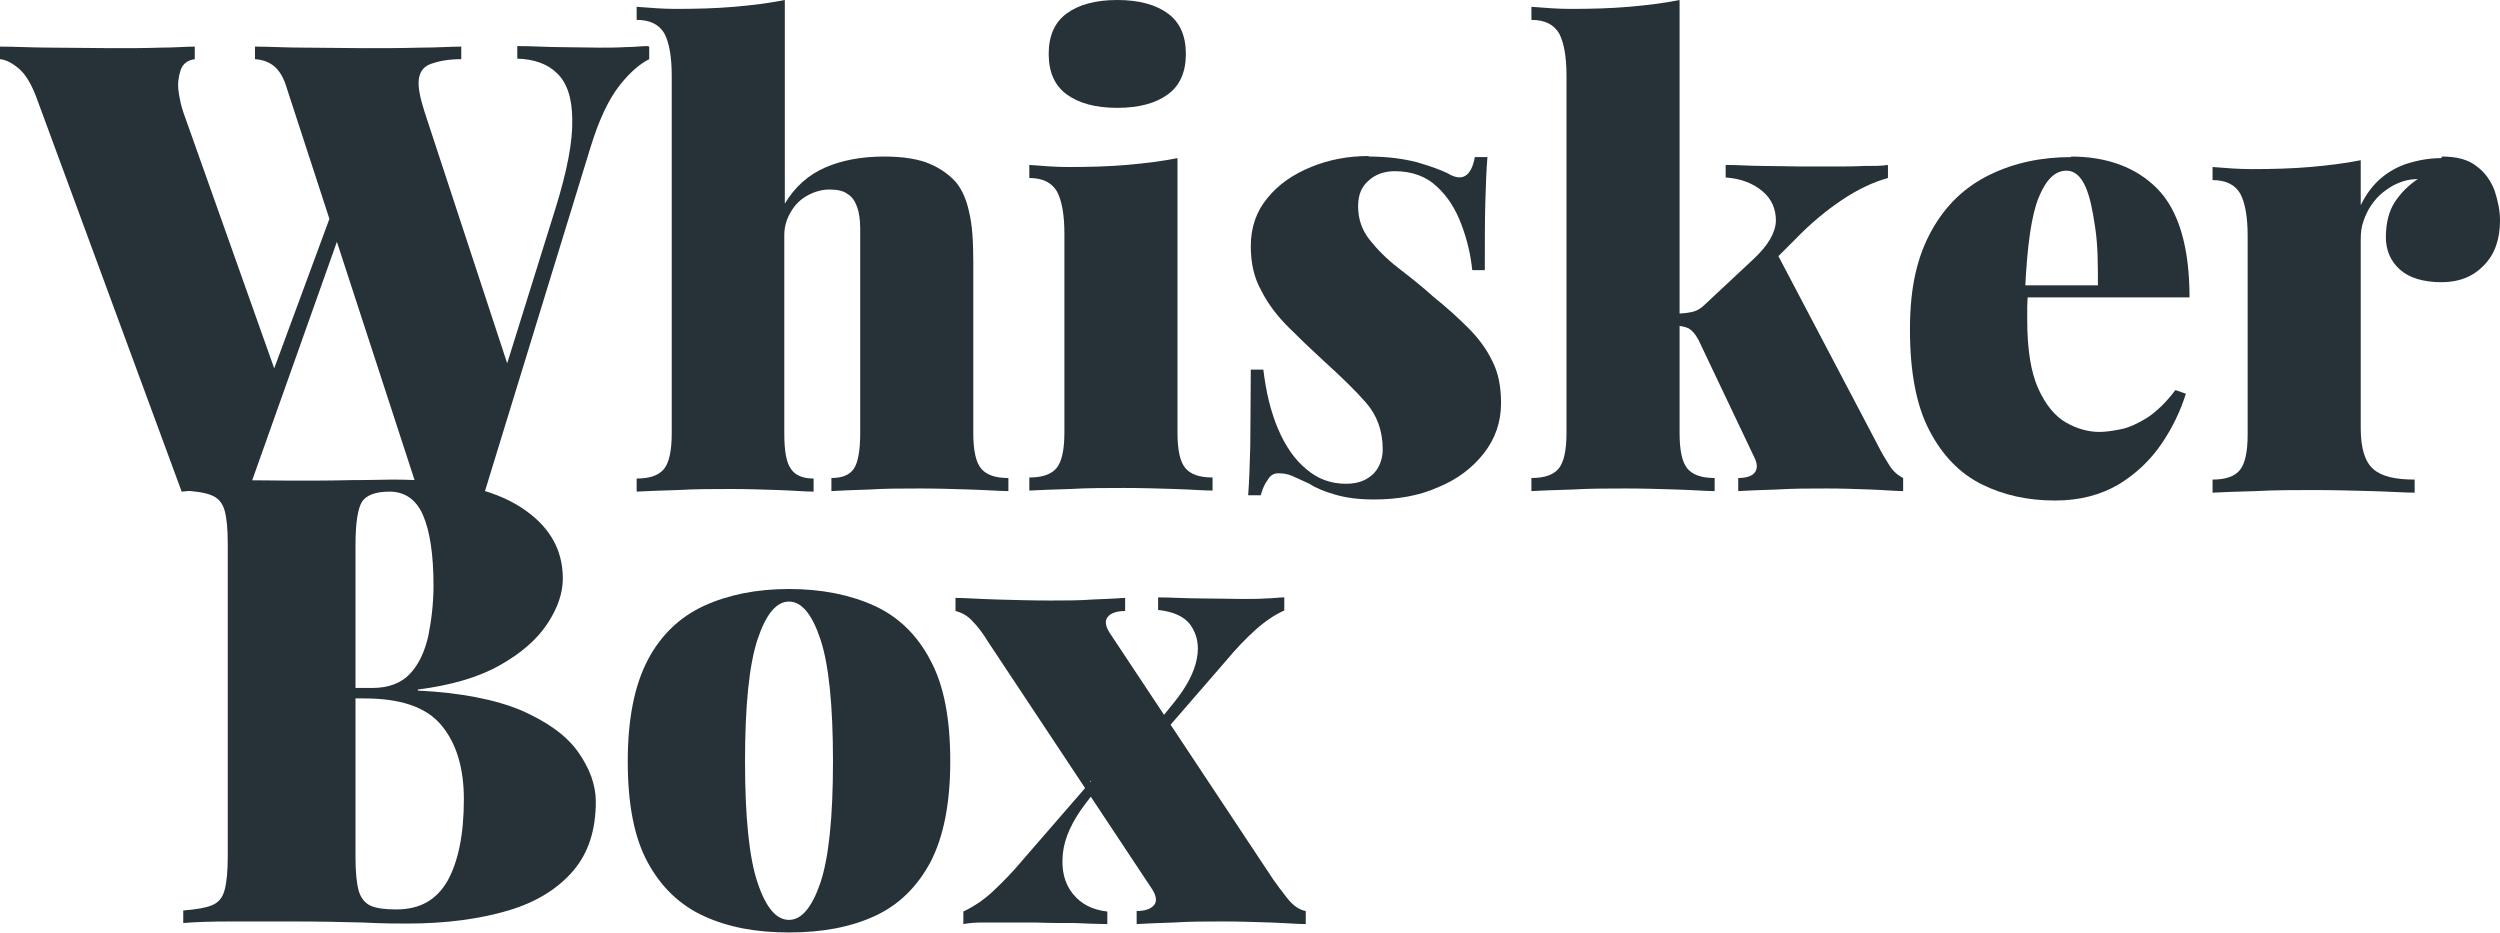
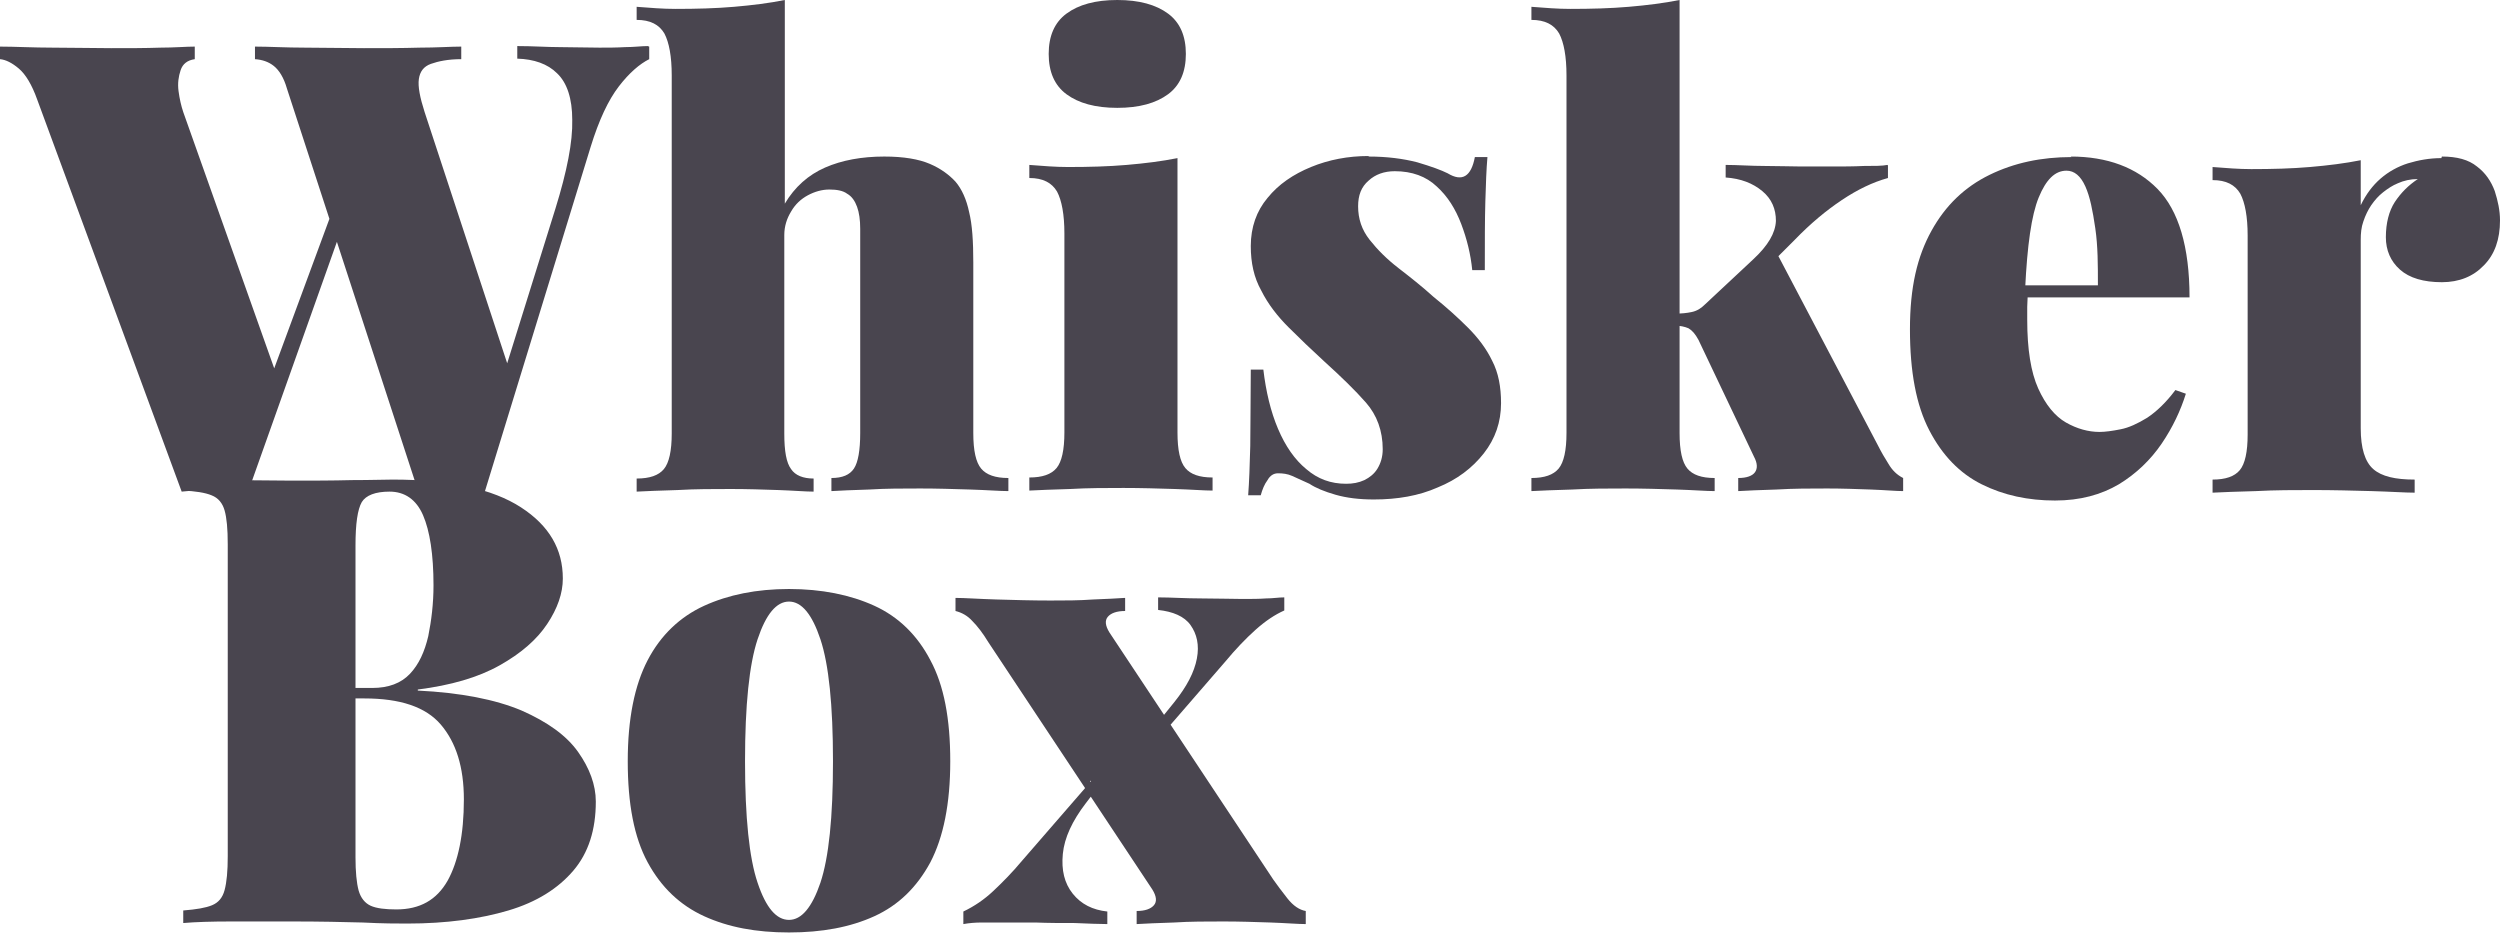
- <svg xmlns="http://www.w3.org/2000/svg" id="Layer_2" data-name="Layer 2" viewBox="0 0 47.75 17.81" fill="#263238">
+ <svg xmlns="http://www.w3.org/2000/svg" id="Layer_2" data-name="Layer 2" viewBox="0 0 47.75 17.81" fill="#49454F">
  <g id="Layer_1-2" data-name="Layer 1">
    <g>
      <path d="M3.72,.89v.24c-.14,.02-.23,.09-.27,.21-.04,.12-.06,.25-.04,.4s.05,.28,.09,.4l1.81,5.1-.34,.52,1.44-3.9,.17,.35-1.84,5.18c-.1,0-.2-.01-.31-.02-.11,0-.22,0-.33,0-.1,0-.21,0-.32,0-.11,0-.21,.01-.31,.02L.71,1.9c-.1-.28-.22-.48-.35-.59-.13-.11-.25-.17-.36-.18v-.24c.29,0,.63,.02,1.01,.02,.39,0,.76,.01,1.11,.01s.66,0,.94-.01c.27,0,.49-.02,.66-.02ZM12.4,.89v.24c-.18,.09-.38,.26-.58,.52-.2,.26-.38,.64-.54,1.16l-2.02,6.58c-.1,0-.2-.01-.31-.02-.11,0-.22,0-.33,0-.1,0-.21,0-.32,0-.11,0-.21,.01-.31,.02L5.48,1.69c-.06-.21-.15-.35-.25-.43s-.22-.12-.36-.13v-.24c.27,0,.59,.02,.96,.02,.37,0,.74,.01,1.12,.01s.73,0,1.06-.01c.33,0,.6-.02,.8-.02v.24c-.25,0-.44,.04-.58,.09-.14,.05-.21,.15-.23,.29s.02,.35,.11,.63l1.64,4.99-.35,.73,1.21-3.88c.22-.71,.33-1.27,.32-1.69,0-.41-.1-.71-.29-.89-.18-.18-.44-.27-.76-.28v-.24c.3,0,.57,.02,.81,.02,.24,0,.49,.01,.76,.01,.16,0,.32,0,.49-.01,.17,0,.31-.02,.43-.02Z" />
      <path d="M14.99,0V3.89c.19-.32,.45-.55,.77-.69,.32-.14,.7-.21,1.13-.21,.37,0,.66,.05,.87,.14,.21,.09,.37,.21,.49,.34,.12,.14,.21,.34,.26,.58,.06,.24,.08,.56,.08,.97v3.25c0,.34,.05,.56,.15,.68,.1,.12,.27,.18,.52,.18v.25c-.16,0-.4-.02-.73-.03-.32-.01-.64-.02-.95-.02-.34,0-.66,0-.98,.02-.32,.01-.56,.02-.72,.03v-.25c.21,0,.35-.06,.43-.18,.08-.12,.12-.35,.12-.68v-3.9c0-.17-.02-.31-.06-.42-.04-.11-.1-.2-.19-.25-.08-.06-.2-.08-.34-.08s-.28,.04-.41,.11c-.13,.07-.24,.17-.32,.31-.08,.13-.13,.28-.13,.45v3.79c0,.34,.04,.56,.13,.68,.08,.12,.23,.18,.43,.18v.25c-.15,0-.38-.02-.67-.03-.3-.01-.6-.02-.91-.02-.34,0-.68,0-1.02,.02-.34,.01-.6,.02-.78,.03v-.25c.25,0,.42-.06,.52-.18,.1-.12,.15-.35,.15-.68V1.44c0-.36-.05-.63-.14-.8-.1-.17-.27-.26-.53-.26V.13c.26,.02,.5,.04,.74,.04,.4,0,.77-.01,1.12-.04,.35-.03,.67-.07,.97-.13Z" />
      <path d="M22.49,3.02v5.24c0,.34,.05,.56,.15,.68,.1,.12,.27,.18,.52,.18v.25c-.16,0-.4-.02-.72-.03-.32-.01-.65-.02-.98-.02s-.68,0-1.02,.02c-.34,.01-.6,.02-.78,.03v-.25c.25,0,.42-.06,.52-.18,.1-.12,.15-.35,.15-.68v-3.8c0-.36-.05-.63-.14-.8-.1-.17-.27-.26-.53-.26v-.25c.26,.02,.5,.04,.74,.04,.4,0,.77-.01,1.12-.04,.35-.03,.67-.07,.97-.13Zm-1.15-3.02c.42,0,.74,.09,.97,.26s.34,.43,.34,.77-.11,.6-.34,.77c-.23,.17-.55,.26-.97,.26s-.74-.09-.97-.26c-.23-.17-.34-.43-.34-.77s.11-.6,.34-.77,.55-.26,.97-.26Z" />
      <path d="M26.14,2.99c.35,0,.66,.04,.93,.11,.27,.08,.46,.15,.58,.21,.28,.17,.45,.06,.52-.31h.24c-.02,.23-.03,.51-.04,.85s-.01,.77-.01,1.31h-.24c-.03-.3-.1-.59-.21-.88s-.26-.53-.47-.72c-.2-.19-.47-.29-.8-.29-.2,0-.37,.06-.5,.18-.14,.12-.2,.28-.2,.49,0,.24,.07,.45,.22,.64s.33,.37,.55,.54,.45,.35,.67,.55c.25,.2,.47,.4,.66,.59s.35,.4,.46,.63c.12,.23,.17,.5,.17,.81,0,.36-.11,.68-.33,.96-.22,.28-.51,.5-.88,.65-.36,.16-.77,.23-1.22,.23-.28,0-.52-.03-.73-.09s-.38-.13-.5-.21c-.13-.06-.24-.11-.33-.15-.09-.04-.18-.05-.27-.05-.08,0-.15,.04-.2,.13-.06,.08-.1,.18-.13,.29h-.24c.02-.26,.03-.57,.04-.94,0-.37,.01-.86,.01-1.46h.24c.05,.42,.14,.8,.28,1.13,.14,.33,.32,.59,.54,.77,.22,.19,.47,.28,.76,.28,.13,0,.24-.02,.35-.07,.1-.05,.19-.12,.25-.22,.06-.1,.1-.22,.1-.37,0-.35-.11-.65-.32-.89-.21-.24-.48-.5-.8-.79-.24-.22-.47-.44-.68-.65-.21-.21-.39-.44-.52-.7-.14-.25-.2-.53-.2-.85,0-.36,.11-.67,.32-.92,.21-.26,.49-.45,.83-.59,.34-.14,.71-.21,1.1-.21Z" />
      <path d="M32.08,0V8.27c0,.34,.05,.56,.15,.68,.1,.12,.27,.18,.52,.18v.25c-.16,0-.4-.02-.72-.03-.32-.01-.65-.02-.98-.02s-.68,0-1.02,.02c-.34,.01-.6,.02-.78,.03v-.25c.25,0,.42-.06,.52-.18,.1-.12,.15-.35,.15-.68V1.44c0-.36-.05-.63-.14-.8-.1-.17-.27-.26-.53-.26V.13c.26,.02,.5,.04,.74,.04,.4,0,.77-.01,1.12-.04,.35-.03,.67-.07,.97-.13Zm3.98,3.16v.24c-.29,.08-.58,.22-.88,.42-.3,.2-.6,.45-.9,.76l-.42,.42,.08-.16,1.93,3.67c.06,.12,.13,.24,.2,.35,.07,.12,.16,.21,.28,.27v.25c-.14,0-.34-.02-.62-.03-.28-.01-.55-.02-.83-.02-.32,0-.64,0-.97,.02-.32,.01-.57,.02-.73,.03v-.25c.16,0,.27-.04,.32-.11,.05-.07,.05-.17-.02-.3l-1.06-2.23c-.06-.11-.12-.18-.19-.22-.07-.03-.16-.05-.25-.05v-.23c.11,0,.22-.01,.31-.03,.1-.02,.18-.07,.26-.15l.92-.86c.28-.26,.42-.5,.43-.73,0-.23-.08-.42-.26-.57-.18-.15-.41-.24-.7-.26v-.24c.23,0,.48,.02,.75,.02,.27,0,.5,.01,.69,.01,.17,0,.36,0,.58,0,.22,0,.42,0,.62-.01,.2,0,.35,0,.45-.02Z" />
      <path d="M39.55,2.99c.7,0,1.26,.21,1.66,.62,.4,.41,.61,1.1,.61,2.07h-3.76l-.02-.23h2.03c0-.39,0-.75-.05-1.09s-.1-.6-.19-.8c-.09-.2-.21-.3-.36-.3-.22,0-.39,.17-.53,.51-.14,.34-.22,.92-.26,1.75l.05,.1c0,.08-.01,.16-.01,.24v.25c0,.56,.07,1,.21,1.31,.14,.31,.32,.53,.53,.65,.21,.12,.43,.18,.64,.18,.11,0,.25-.02,.4-.05,.16-.03,.33-.11,.51-.22,.18-.12,.36-.29,.54-.53l.2,.07c-.1,.32-.25,.64-.46,.95s-.49,.58-.82,.78c-.34,.2-.74,.31-1.22,.31-.51,0-.98-.1-1.4-.31s-.75-.55-1-1.03c-.25-.48-.37-1.12-.37-1.93s.14-1.39,.41-1.88,.64-.84,1.11-1.07c.47-.23,.99-.34,1.57-.34Z" />
      <path d="M46.64,2.99c.29,0,.51,.06,.67,.19,.16,.12,.27,.28,.34,.47,.06,.19,.1,.37,.1,.56,0,.36-.1,.65-.31,.86-.2,.21-.47,.32-.8,.32-.35,0-.62-.08-.8-.24-.18-.16-.27-.37-.27-.62,0-.27,.06-.5,.17-.67,.12-.18,.26-.32,.44-.44-.14,0-.27,.03-.38,.08-.1,.04-.19,.1-.28,.17-.09,.07-.16,.15-.23,.25-.06,.09-.11,.19-.15,.31-.04,.11-.05,.23-.05,.35v3.6c0,.38,.08,.64,.24,.78,.16,.14,.42,.2,.79,.2v.25c-.18,0-.46-.02-.82-.03-.36-.01-.74-.02-1.12-.02-.36,0-.72,0-1.09,.02-.37,.01-.64,.02-.83,.03v-.25c.25,0,.42-.06,.52-.18,.1-.12,.15-.35,.15-.68v-3.8c0-.36-.05-.63-.14-.8-.1-.17-.27-.26-.53-.26v-.25c.26,.02,.5,.04,.74,.04,.4,0,.77-.01,1.12-.04,.35-.03,.67-.07,.97-.13v.86c.1-.21,.23-.38,.38-.51,.15-.13,.33-.23,.52-.29,.2-.06,.41-.1,.64-.1Z" />
    </g>
    <g>
      <path d="M3.5,9.15c.23,0,.54,.02,.92,.02,.38,0,.76,.01,1.15,.01s.78,0,1.15-.01c.37,0,.63-.01,.78-.01,1.1,0,1.91,.18,2.45,.53,.54,.35,.8,.8,.8,1.36,0,.28-.1,.57-.3,.87-.2,.3-.5,.56-.91,.79-.41,.23-.93,.38-1.56,.46v.02c.82,.04,1.48,.17,1.98,.38,.5,.22,.86,.48,1.08,.79,.22,.31,.34,.63,.34,.95,0,.54-.14,.98-.43,1.32-.29,.34-.7,.6-1.24,.76-.54,.16-1.18,.25-1.93,.25-.19,0-.47,0-.85-.02-.37-.01-.82-.02-1.34-.02-.4,0-.79,0-1.17,0-.38,0-.69,.01-.92,.03v-.24c.25-.02,.43-.05,.55-.1,.12-.05,.2-.14,.24-.29s.06-.36,.06-.65v-5.95c0-.3-.02-.51-.06-.65s-.12-.24-.25-.29c-.12-.05-.31-.08-.55-.09v-.24Zm3.94,.24c-.27,0-.45,.07-.53,.2-.08,.14-.12,.41-.12,.83v5.95c0,.28,.02,.49,.06,.64,.04,.14,.12,.24,.23,.29,.11,.05,.28,.07,.49,.07,.45,0,.77-.18,.98-.55,.2-.36,.31-.88,.31-1.55,0-.62-.15-1.09-.44-1.43-.29-.34-.78-.5-1.46-.5h-.88v-.2h1.03c.31,0,.55-.09,.72-.27,.17-.18,.28-.42,.35-.72,.06-.3,.1-.62,.1-.97,0-.59-.07-1.04-.2-1.34-.13-.3-.35-.45-.64-.45Z" />
      <path d="M15.07,11.25c.62,0,1.17,.11,1.63,.32,.46,.21,.82,.56,1.07,1.04,.26,.48,.38,1.12,.38,1.93s-.13,1.45-.38,1.93c-.26,.48-.61,.82-1.07,1.03s-1,.31-1.63,.31-1.16-.1-1.62-.31-.82-.55-1.08-1.03-.38-1.12-.38-1.93,.13-1.45,.38-1.93,.62-.83,1.08-1.04c.46-.21,1-.32,1.62-.32Zm0,.24c-.24,0-.44,.24-.6,.72s-.24,1.26-.24,2.33,.08,1.85,.24,2.32c.16,.48,.36,.71,.6,.71s.44-.24,.6-.71c.16-.48,.24-1.25,.24-2.32s-.08-1.85-.24-2.33c-.16-.48-.36-.72-.6-.72Z" />
      <path d="M21.49,11.42v.25c-.16,0-.27,.04-.33,.11-.06,.07-.05,.17,.03,.3l3.13,4.72c.07,.1,.16,.22,.27,.36,.11,.14,.23,.22,.35,.24v.25c-.15,0-.38-.02-.67-.03-.3-.01-.6-.02-.9-.02-.32,0-.64,0-.95,.02-.31,.01-.55,.02-.71,.03v-.25c.16,0,.27-.04,.33-.11,.06-.07,.05-.17-.03-.3l-3.13-4.72c-.11-.18-.21-.31-.31-.41-.09-.1-.2-.16-.32-.19v-.25c.18,0,.44,.02,.78,.03,.34,.01,.69,.02,1.03,.02,.28,0,.55,0,.82-.02,.26-.01,.46-.02,.6-.03Zm-.67,3.49c.02,.09,.03,.18,.05,.26l-.13,.17c-.26,.34-.41,.66-.44,.97-.03,.31,.03,.56,.19,.76,.16,.2,.38,.31,.66,.34v.24c-.16,0-.37-.01-.62-.02-.26,0-.51,0-.75-.01-.24,0-.44,0-.58,0-.18,0-.33,0-.45,0-.12,0-.24,.01-.35,.03v-.24c.21-.1,.4-.23,.57-.39,.17-.16,.36-.35,.56-.59l1.31-1.51Zm3.71-3.49v.24c-.18,.08-.36,.2-.55,.37s-.38,.37-.58,.61l-1.3,1.5c-.02-.09-.03-.18-.05-.26l.38-.47c.24-.3,.38-.57,.43-.83,.05-.26,0-.47-.12-.64s-.34-.26-.62-.29v-.24c.25,0,.52,.02,.83,.02,.3,0,.56,.01,.77,.01,.18,0,.33,0,.46-.01,.13,0,.24-.02,.35-.02Z" />
    </g>
  </g>
</svg>
